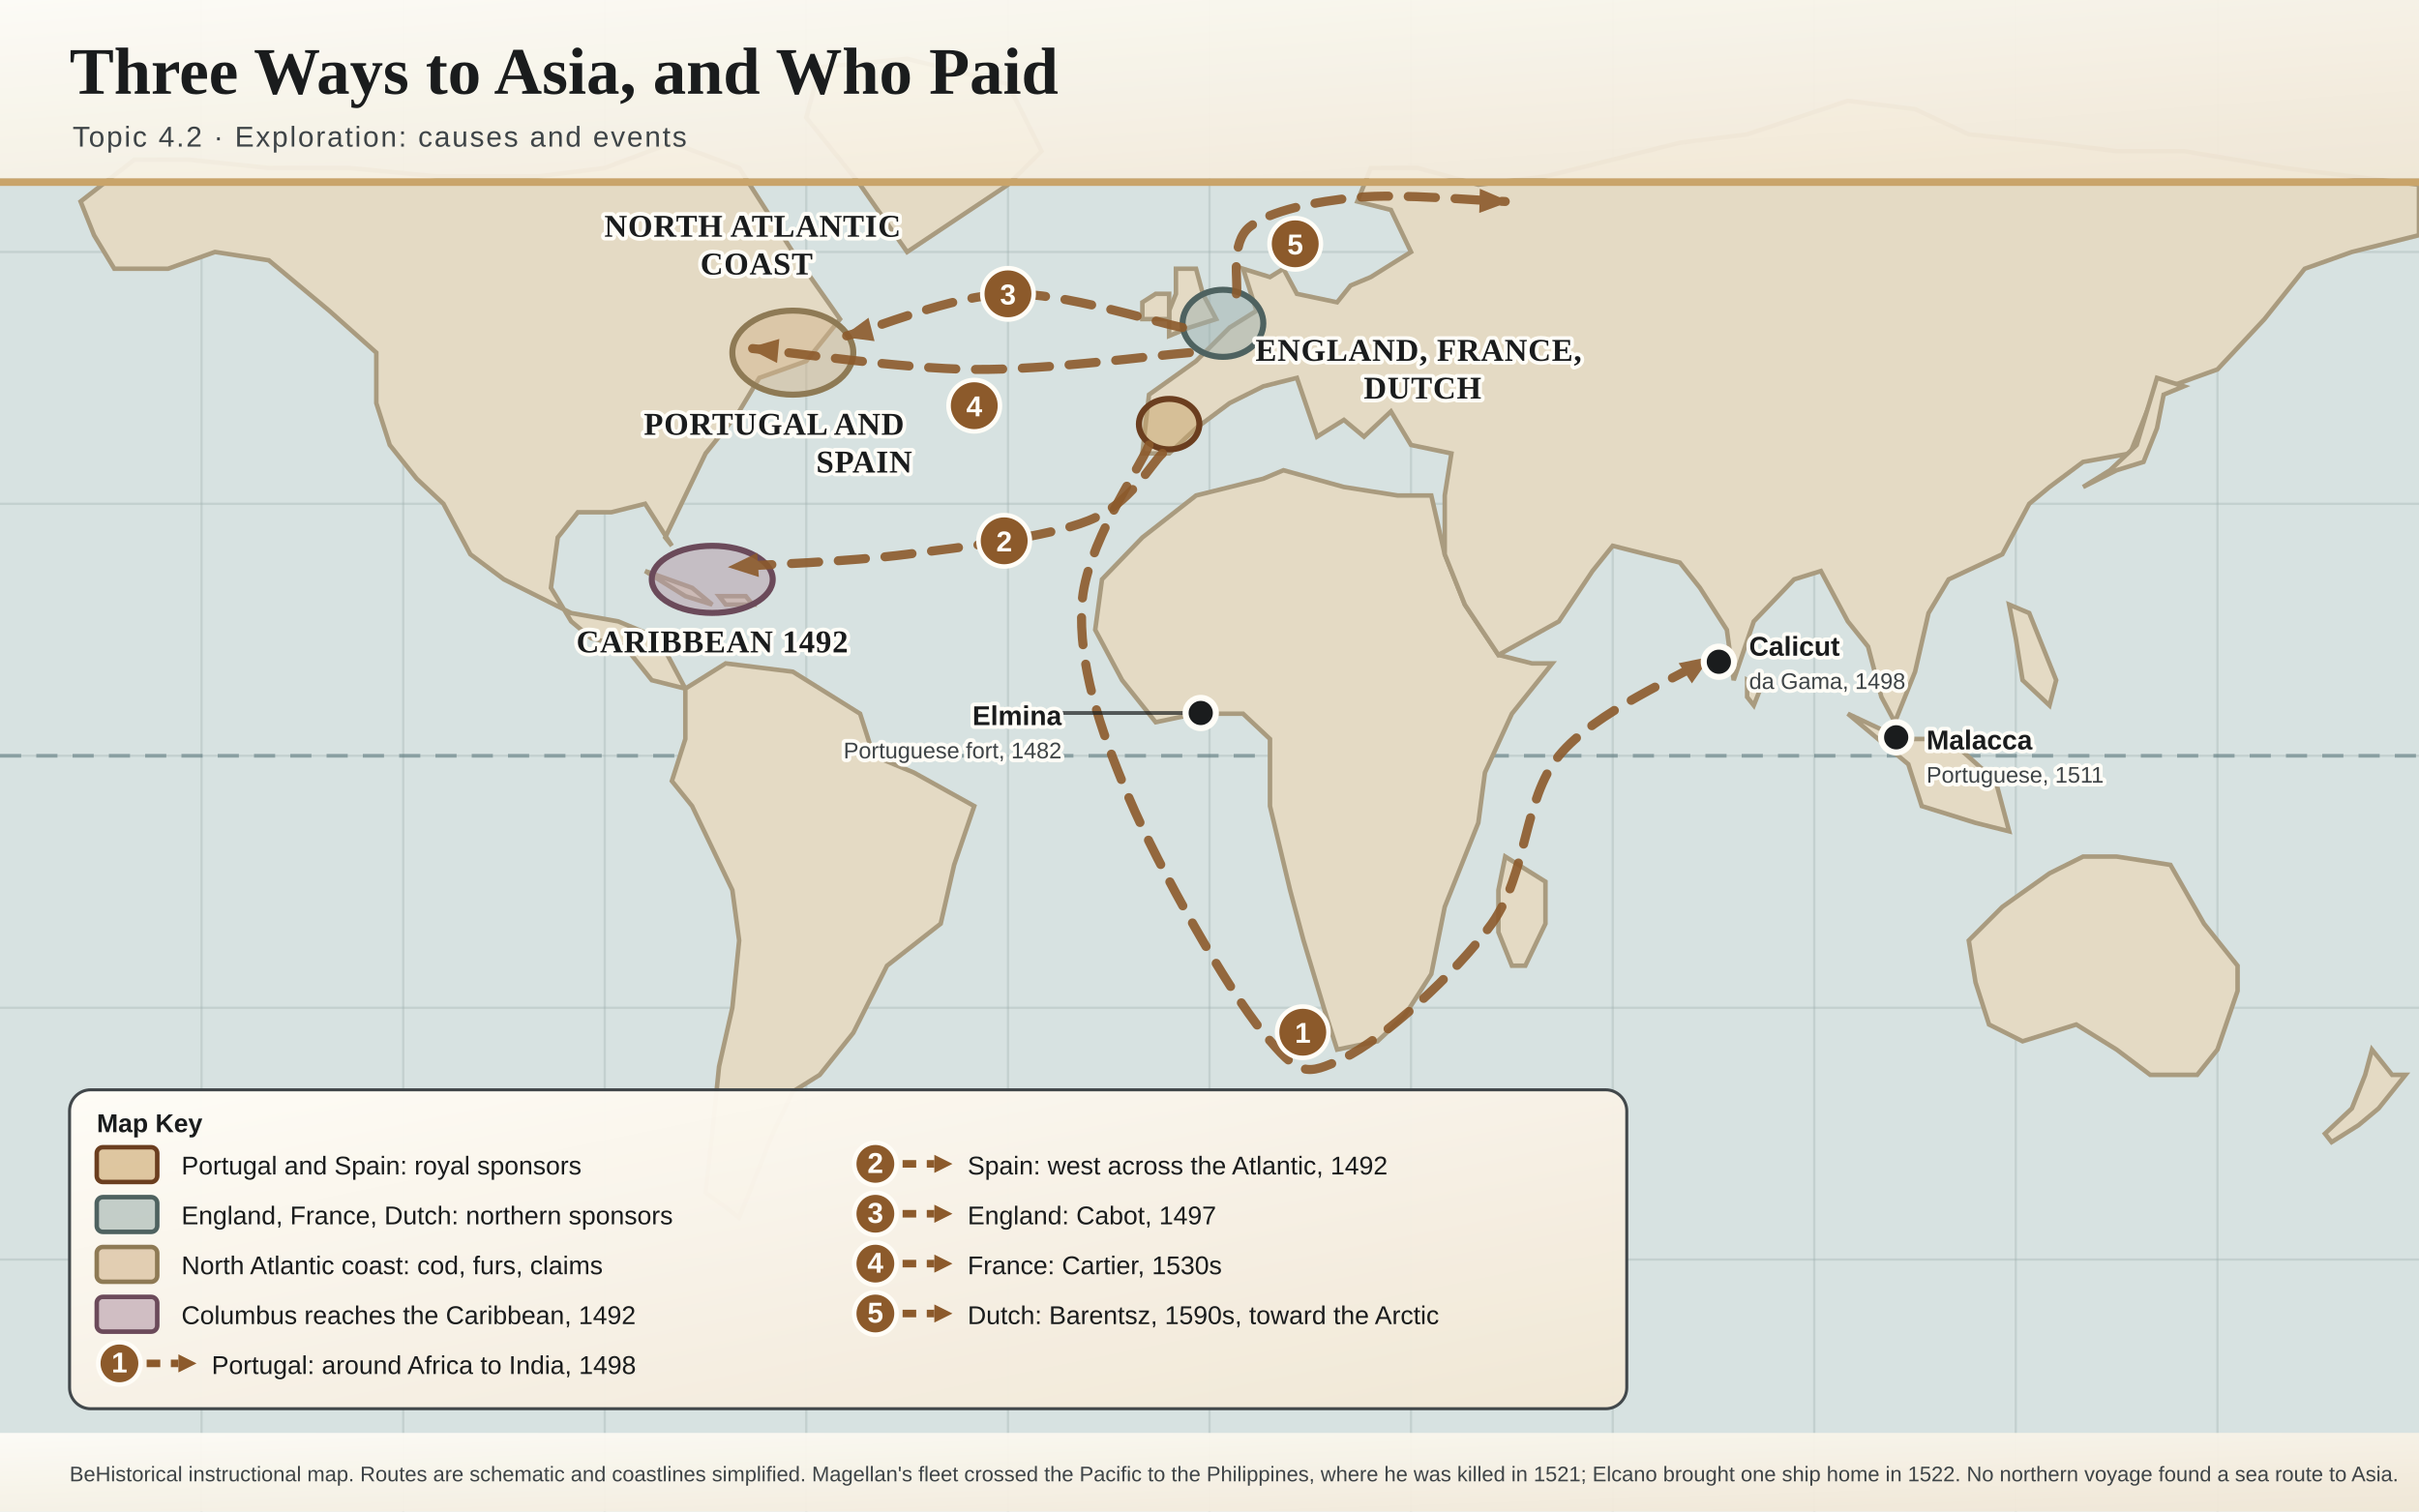
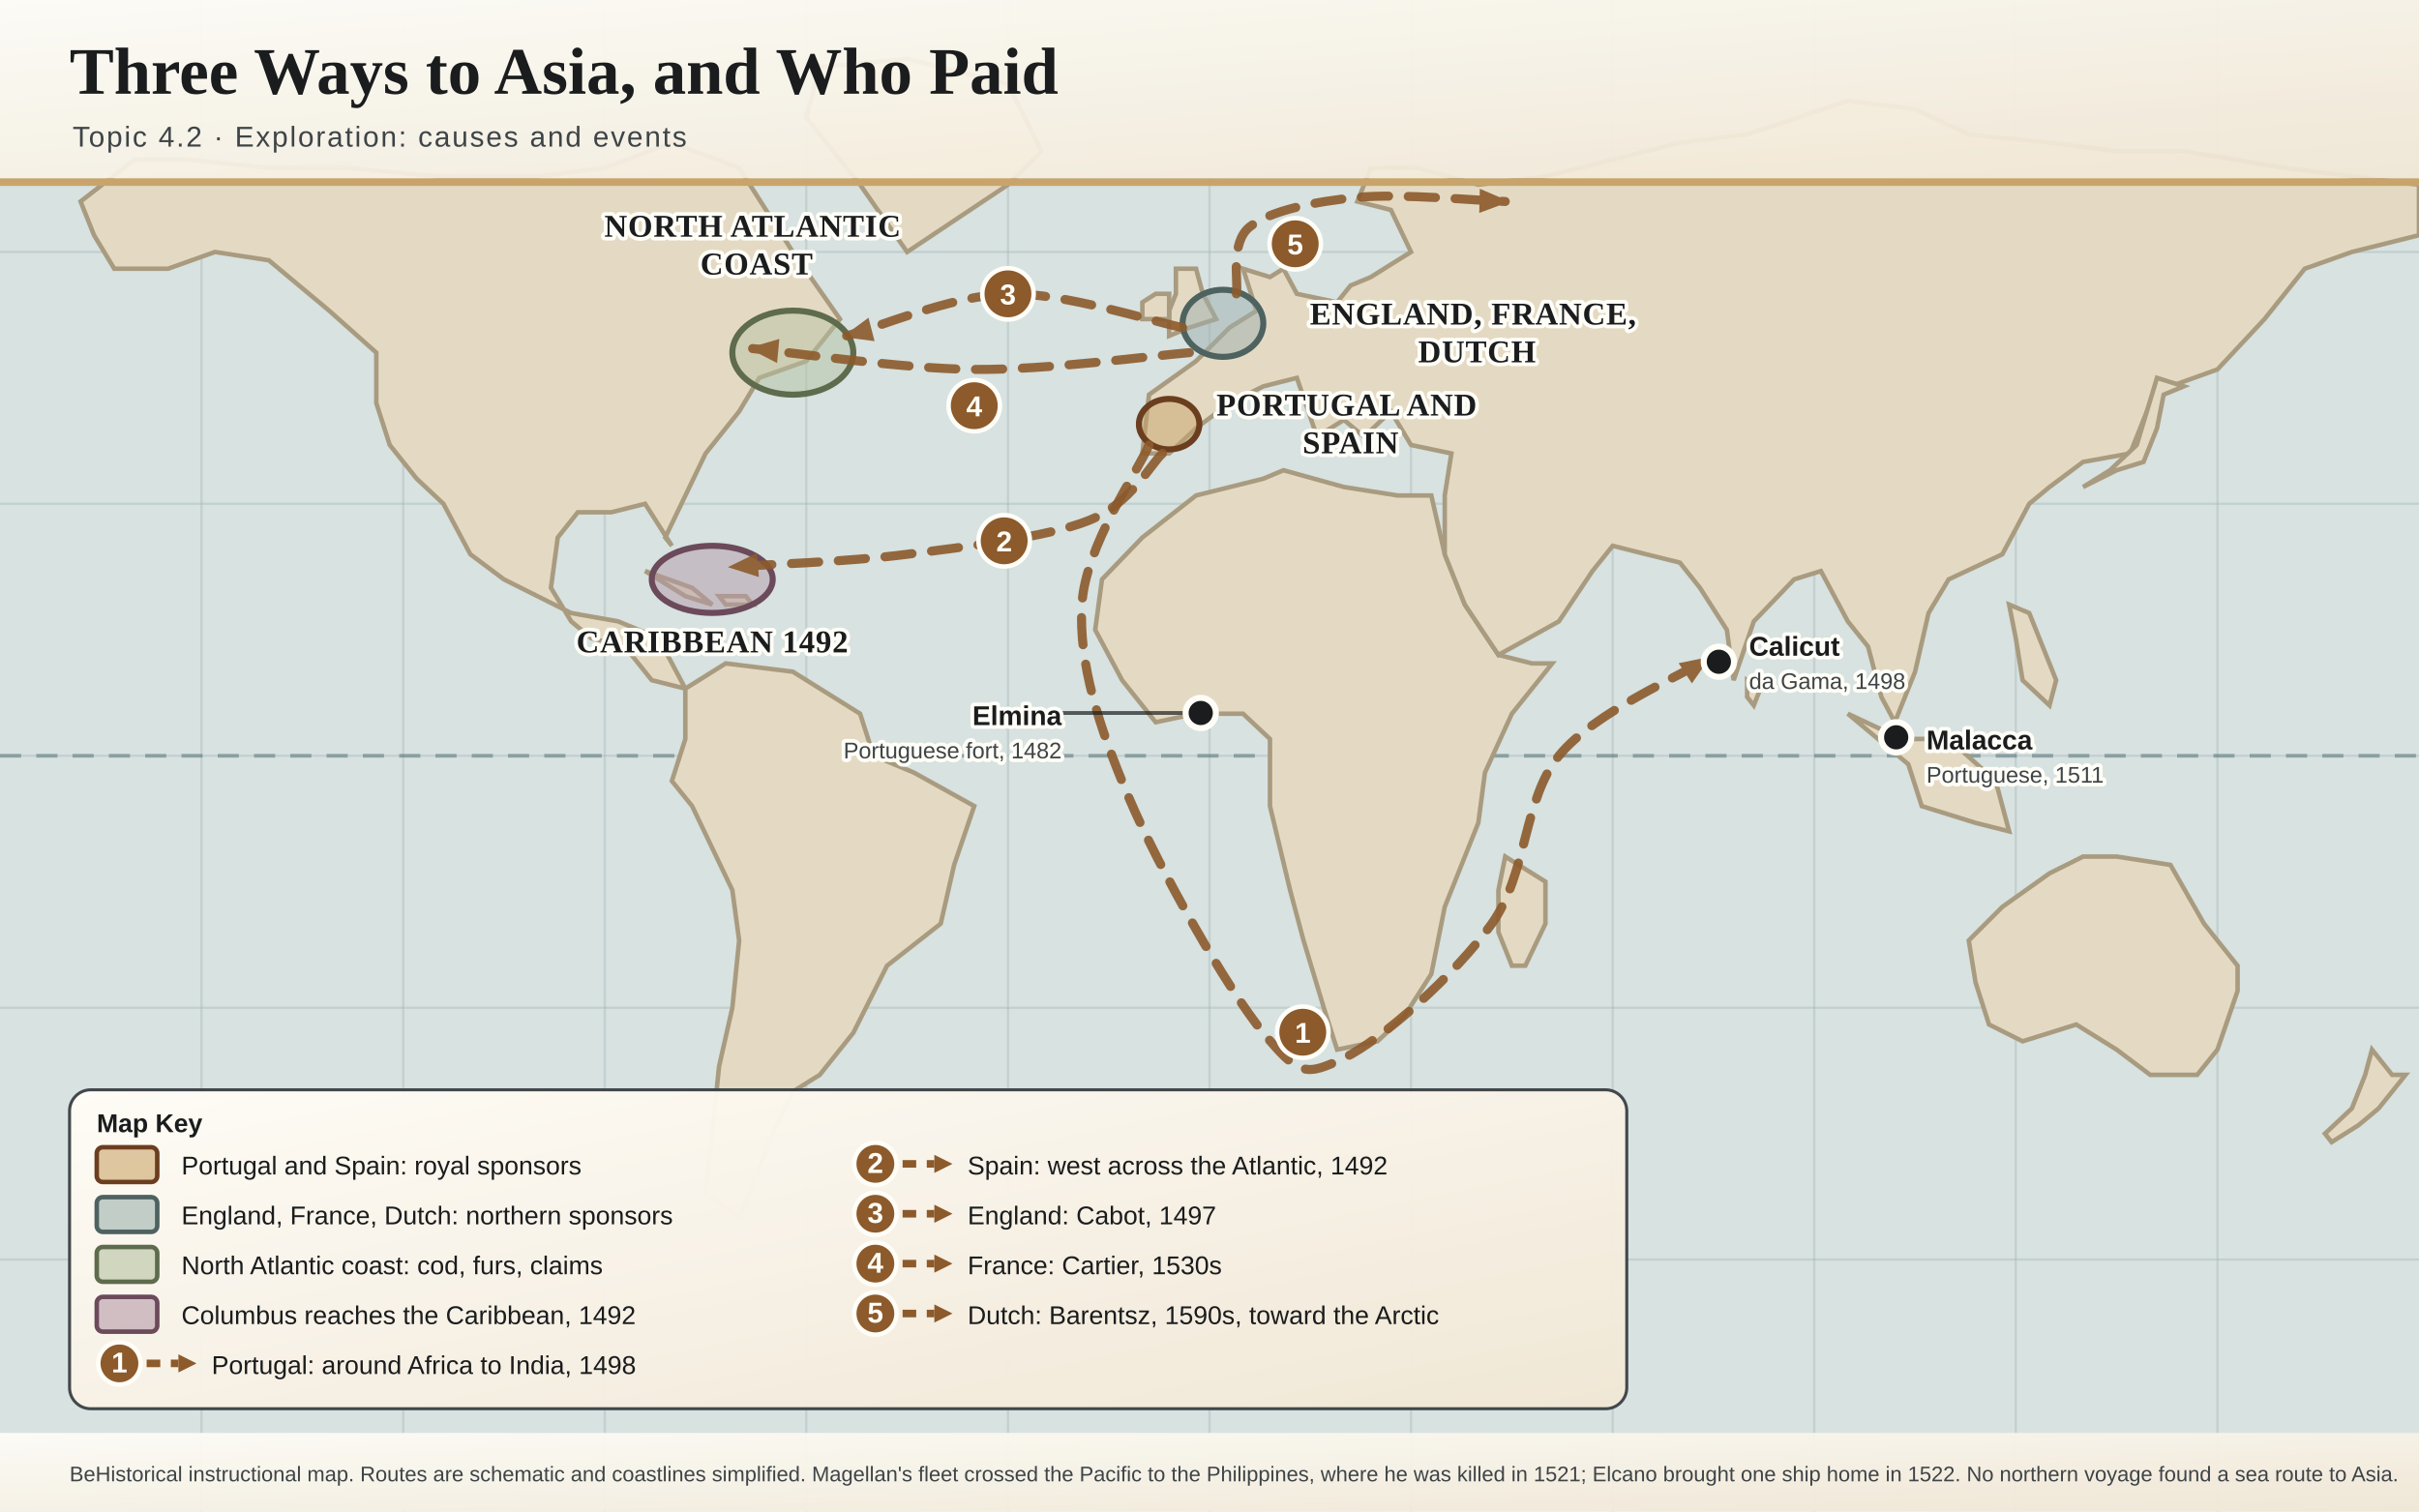
<svg xmlns="http://www.w3.org/2000/svg" width="1600" height="1000" viewBox="0 0 1600 1000" preserveAspectRatio="xMidYMid meet" role="img" aria-labelledby="map-title map-desc">
  <defs>
    <linearGradient id="paper" x1="0" x2="1" y1="0" y2="1">
      <stop offset="0" stop-color="#FFFDF7" />
      <stop offset="1" stop-color="#F1E7D5" />
    </linearGradient>
    <marker id="arrow" markerWidth="20" markerHeight="16" refX="17" refY="8" orient="auto" markerUnits="userSpaceOnUse">
      <path d="M0,0 L20,8 L0,16 Z" fill="#8C5A2B" />
    </marker>
    <style>
      .title{font-family:Georgia,'Times New Roman',serif;font-weight:700;font-size:44px;fill:#1A1C1D}
      .subtitle{font-family:Arial,Helvetica,sans-serif;font-size:19px;fill:#3E4447;letter-spacing:1.2px;text-transform:uppercase}
      .region{font-family:Georgia,'Times New Roman',serif;font-weight:700;font-size:21px;letter-spacing:.5px}
      .place{font-family:Arial,Helvetica,sans-serif;font-weight:700;font-size:18px;fill:#1A1C1D}
      .placenote{font-family:Arial,Helvetica,sans-serif;font-size:15px;fill:#3E4447}
      .small{font-family:Arial,Helvetica,sans-serif;font-size:17px;fill:#1A1C1D}
      .tiny{font-family:Arial,Helvetica,sans-serif;font-size:14px;fill:#3E4447}
      .badgenum{font-family:Arial,Helvetica,sans-serif;font-weight:700;font-size:19px;fill:#FFFDF7}
      .badge{fill:#8C5A2B;stroke:#FFFDF7;stroke-width:3}
      .halo{paint-order:stroke;stroke:#FFFDF7;stroke-width:5;stroke-linejoin:round}
      .city{fill:#1A1C1D;stroke:#FFFDF7;stroke-width:4}
      .leader{stroke:#1A1C1D;stroke-width:2.5;stroke-linecap:round;opacity:.7}
      .flow{fill:none;stroke:#8C5A2B;stroke-width:6;stroke-linecap:round;opacity:.9}
      #land path{fill:#E4DAC4;stroke:#A99B7F;stroke-width:3}
      #graticule line{stroke:#9FB0AE;stroke-width:1.5;opacity:.35}
    </style>
  </defs>
  <rect width="1600" height="1000" fill="#D7E2E1" />
  <g id="graticule">
    <line x1="133.3" y1="0" x2="133.3" y2="1000" />
    <line x1="266.7" y1="0" x2="266.7" y2="1000" />
    <line x1="400.0" y1="0" x2="400.0" y2="1000" />
    <line x1="533.3" y1="0" x2="533.3" y2="1000" />
    <line x1="666.7" y1="0" x2="666.7" y2="1000" />
    <line x1="800.0" y1="0" x2="800.0" y2="1000" />
    <line x1="933.3" y1="0" x2="933.3" y2="1000" />
    <line x1="1066.7" y1="0" x2="1066.7" y2="1000" />
    <line x1="1200.0" y1="0" x2="1200.0" y2="1000" />
    <line x1="1333.3" y1="0" x2="1333.3" y2="1000" />
    <line x1="1466.7" y1="0" x2="1466.7" y2="1000" />
    <line x1="0" y1="833.3" x2="1600" y2="833.3" />
    <line x1="0" y1="666.7" x2="1600" y2="666.7" />
    <line x1="0" y1="500.0" x2="1600" y2="500.0" />
    <line x1="0" y1="333.3" x2="1600" y2="333.3" />
    <line x1="0" y1="166.7" x2="1600" y2="166.7" />
  </g>
  <line x1="0" y1="500.0" x2="1600" y2="500.0" stroke="#4E6B72" stroke-width="2.5" stroke-dasharray="14 10" opacity=".5" />
  <g id="land">
    <path id="land-greenland" d="M600.0,166.7 L666.7,122.2 L688.9,100.0 L666.7,55.6 L600.0,38.9 L542.2,44.4 L533.3,77.8 L568.9,122.2 L600.0,166.7 Z" />
    <path id="land-northAmerica" d="M53.3,133.3 L88.9,105.6 L124.4,105.6 L177.8,111.1 L231.1,111.1 L288.9,116.7 L355.6,116.7 L400.0,111.1 L444.4,94.4 L488.9,111.1 L524.4,166.7 L555.6,211.1 L533.3,238.9 L502.2,250.0 L488.9,272.2 L466.7,300.0 L440.0,355.6 L444.4,361.1 L426.7,333.3 L404.4,338.9 L382.2,338.9 L368.9,355.6 L364.4,388.9 L377.8,411.1 L391.1,422.2 L413.3,427.8 L431.1,450.0 L453.3,455.6 L435.6,422.2 L408.9,411.1 L377.8,405.6 L333.3,383.3 L311.1,366.7 L293.3,333.3 L275.6,316.7 L257.8,294.4 L248.9,266.7 L248.9,233.3 L217.8,205.6 L177.8,172.2 L142.2,166.7 L111.1,177.8 L75.6,177.8 L62.2,155.6 L53.3,133.3 Z" />
    <path id="land-southAmerica" d="M453.3,455.6 L480.0,438.9 L524.4,444.4 L568.9,472.2 L577.8,500.0 L604.4,511.1 L644.4,533.3 L631.1,572.2 L622.2,611.1 L586.7,638.9 L564.4,683.3 L542.2,711.1 L524.4,722.2 L511.1,750.0 L497.8,783.3 L488.9,805.6 L466.7,788.9 L471.1,750.0 L475.6,705.6 L484.4,666.7 L488.9,622.2 L484.4,588.9 L457.8,533.3 L444.4,516.7 L453.3,488.9 L453.3,455.6 Z" />
    <path id="land-africa" d="M724.4,416.7 L728.9,383.3 L755.6,355.6 L791.1,327.8 L835.6,316.7 L848.9,311.1 L888.9,322.2 L924.4,327.8 L946.7,327.8 L955.6,366.7 L968.9,400.0 L991.1,433.3 L1013.3,438.9 L1026.7,438.9 L1000.0,472.2 L982.2,511.1 L977.8,544.4 L955.6,600.0 L946.7,644.4 L928.9,672.2 L911.1,688.9 L884.4,694.4 L875.6,666.7 L862.2,622.2 L853.3,588.9 L840.0,533.3 L840.0,488.9 L822.2,472.2 L791.1,472.2 L764.4,477.8 L742.2,450.0 L724.4,416.7 Z" />
    <path id="land-eurasia" d="M755.6,300.0 L760.0,261.1 L791.1,238.9 L813.3,216.7 L831.1,205.6 L822.2,177.8 L840.0,183.3 L848.9,177.8 L857.8,194.4 L884.4,200.0 L893.3,188.9 L906.7,183.3 L924.4,172.2 L933.3,166.7 L920.0,138.9 L897.8,133.3 L906.7,111.1 L937.8,111.1 L977.8,122.2 L1022.2,116.7 L1066.7,105.6 L1111.1,94.4 L1155.6,88.9 L1222.2,66.7 L1266.7,72.2 L1302.2,88.9 L1355.6,94.4 L1400.0,100.0 L1444.4,100.0 L1511.1,111.1 L1555.6,116.7 L1600.0,122.2 L1600.0,155.6 L1555.6,166.7 L1524.4,177.8 L1497.8,211.1 L1466.7,244.4 L1435.6,255.6 L1422.2,266.7 L1408.9,300.0 L1377.8,305.6 L1355.6,322.2 L1342.2,333.3 L1324.4,366.7 L1288.9,383.3 L1275.6,405.6 L1266.7,444.4 L1253.3,477.8 L1244.4,461.1 L1235.6,427.8 L1222.2,411.1 L1204.4,377.8 L1186.7,383.3 L1160.0,411.1 L1146.7,450.0 L1142.2,416.7 L1124.4,388.9 L1111.1,372.2 L1088.9,366.7 L1066.7,361.1 L1053.3,377.8 L1031.1,411.1 L991.1,433.3 L968.9,400.0 L955.6,366.7 L955.6,327.8 L960.0,300.0 L933.3,294.4 L920.0,272.2 L902.2,288.9 L888.9,277.8 L871.1,288.9 L857.8,250.0 L835.6,255.6 L813.3,266.7 L791.1,283.3 L773.3,300.0 L755.6,300.0 Z" />
    <path id="land-britain" d="M773.3,222.2 L786.7,216.7 L804.4,211.1 L795.6,194.4 L791.1,177.8 L777.8,177.8 L777.8,194.4 L773.3,205.6 L773.3,222.2 Z" />
    <path id="land-ireland" d="M755.6,211.1 L773.3,211.1 L773.3,194.4 L764.4,194.4 L755.6,200.0 L755.6,211.1 Z" />
    <path id="land-japan" d="M1377.8,322.2 L1400.0,311.1 L1417.8,305.6 L1426.7,283.3 L1431.1,261.1 L1444.4,255.6 L1426.7,250.0 L1413.3,294.4 L1395.6,311.1 L1377.8,322.2 Z" />
    <path id="land-indonesia" d="M1222.2,472.2 L1262.2,505.6 L1271.1,533.3 L1306.7,544.4 L1328.9,550.0 L1320.0,516.7 L1288.9,488.9 L1257.8,488.9 L1222.2,472.2 Z" />
    <path id="land-philippines" d="M1328.9,400.0 L1342.2,405.6 L1351.1,427.8 L1360.0,450.0 L1355.6,466.7 L1337.8,450.0 L1333.3,422.2 L1328.9,400.0 Z" />
    <path id="land-australia" d="M1302.2,622.2 L1306.7,650.0 L1315.6,677.8 L1337.8,688.9 L1373.3,677.8 L1400.0,694.4 L1422.2,711.1 L1453.3,711.1 L1466.7,694.4 L1480.0,655.6 L1480.0,638.9 L1457.8,611.1 L1435.6,572.2 L1400.0,566.7 L1377.8,566.7 L1355.6,577.8 L1324.4,600.0 L1302.2,622.2 Z" />
    <path id="land-newZealand" d="M1568.9,694.4 L1582.2,711.1 L1591.1,711.1 L1573.3,733.3 L1560.0,744.4 L1542.2,755.6 L1537.8,750.0 L1555.6,733.3 L1564.4,711.1 L1568.9,694.4 Z" />
    <path id="land-madagascar" d="M995.6,566.7 L1022.2,583.3 L1022.2,611.1 L1008.9,638.9 L1000.0,638.9 L991.1,616.7 L991.1,588.9 L995.6,566.7 Z" />
    <path id="land-cuba" d="M426.7,377.8 L457.8,388.9 L471.1,400.0 L453.3,394.4 L426.7,377.8 Z" />
    <path id="land-hispaniola" d="M475.6,394.4 L493.3,394.4 L497.8,400.0 L480.0,400.0 L475.6,394.4 Z" />
    <path id="land-sriLanka" d="M1155.6,450.0 L1164.4,455.6 L1160.0,466.7 L1155.6,461.1 L1155.6,450.0 Z" />
  </g>
  <g id="highlights">
    <ellipse cx="773.3" cy="280.6" rx="20.0" ry="16.7" fill="#C9A46A" fill-opacity="0.5" stroke="#6B3E1F" stroke-width="4" />
    <ellipse cx="808.9" cy="213.9" rx="26.7" ry="22.2" fill="#9FB0AE" fill-opacity="0.5" stroke="#4E6260" stroke-width="4" />
-     <ellipse cx="524.4" cy="233.3" rx="40.0" ry="27.8" fill="#D2B48C" fill-opacity="0.5" stroke="#8E7A55" stroke-width="4" />
+     <ellipse cx="524.4" cy="233.3" rx="40.0" ry="27.8" fill="#B6C2A2" fill-opacity="0.5" stroke="#5E6B4C" stroke-width="4" />
    <ellipse cx="471.1" cy="383.3" rx="40.0" ry="22.2" fill="#B49AA8" fill-opacity="0.5" stroke="#6B4A5A" stroke-width="4" />
  </g>
  <g id="flows">
    <path class="flow" d="M760.0,294.4 C752.6,312.0 717.8,361.1 715.6,400.0 C713.3,438.9 726.7,480.6 746.7,527.8 C766.7,575.0 811.9,654.6 835.6,683.3 C859.3,712.0 863.7,712.0 888.9,700.0 C914.1,688.0 963.0,644.4 986.7,611.1 C1010.4,577.8 1007.4,529.2 1031.1,500.0 C1054.8,470.8 1112.6,446.8 1128.9,436.1" stroke-dasharray="18 13" marker-end="url(#arrow)" />
    <circle class="badge" cx="861.7" cy="682.9" r="17" />
    <text class="badgenum" x="861.7" y="689.9" text-anchor="middle">1</text>
    <path class="flow" d="M768.9,300.0 C760.7,307.4 748.1,333.3 720.0,344.4 C691.9,355.6 639.3,361.6 600.0,366.7 C560.7,371.8 503.7,373.6 484.4,375.0" stroke-dasharray="18 13" marker-end="url(#arrow)" />
    <circle class="badge" cx="664.2" cy="357.8" r="17" />
    <text class="badgenum" x="664.2" y="364.8" text-anchor="middle">2</text>
    <path class="flow" d="M782.2,216.7 C763.0,213.0 703.7,193.5 666.7,194.4 C629.6,195.4 577.8,217.6 560.0,222.2" stroke-dasharray="18 13" marker-end="url(#arrow)" />
    <circle class="badge" cx="666.7" cy="194.4" r="17" />
    <text class="badgenum" x="666.7" y="201.4" text-anchor="middle">3</text>
    <path class="flow" d="M786.7,233.3 C763.0,235.2 692.6,244.9 644.4,244.4 C596.3,244.0 522.2,232.9 497.8,230.6" stroke-dasharray="18 13" marker-end="url(#arrow)" />
    <circle class="badge" cx="644.4" cy="268.4" r="17" />
    <text class="badgenum" x="644.4" y="275.4" text-anchor="middle">4</text>
    <path class="flow" d="M817.8,194.4 C819.3,187.0 813.3,160.6 826.7,150.0 C840.0,139.4 869.6,133.3 897.8,130.6 C925.9,127.8 979.3,132.9 995.6,133.3" stroke-dasharray="18 13" marker-end="url(#arrow)" />
    <circle class="badge" cx="856.7" cy="161.3" r="17" />
    <text class="badgenum" x="856.7" y="168.3" text-anchor="middle">5</text>
  </g>
  <g id="region-labels">
-     <text class="region halo" x="603.3" y="287.6" text-anchor="end" fill="#1A1C1D">
-       <tspan x="603.3" dy="0">PORTUGAL AND</tspan>
-       <tspan x="603.3" dy="25">SPAIN</tspan>
+     <text class="region halo" x="893.3" y="274.9" text-anchor="middle" fill="#1A1C1D">
+       <tspan x="893.3" dy="0">PORTUGAL AND</tspan>
+       <tspan x="893.3" dy="25">SPAIN</tspan>
    </text>
-     <text class="region halo" x="940.9" y="238.7" text-anchor="middle" fill="#1A1C1D">
-       <tspan x="940.9" dy="0">ENGLAND, FRANCE,</tspan>
-       <tspan x="940.9" dy="25">DUTCH</tspan>
+     <text class="region halo" x="976.9" y="214.7" text-anchor="middle" fill="#1A1C1D">
+       <tspan x="976.9" dy="0">ENGLAND, FRANCE,</tspan>
+       <tspan x="976.9" dy="25">DUTCH</tspan>
    </text>
    <text class="region halo" x="500.4" y="156.6" text-anchor="middle" fill="#1A1C1D">
      <tspan x="500.4" dy="0">NORTH ATLANTIC</tspan>
      <tspan x="500.4" dy="25">COAST</tspan>
    </text>
    <text class="region halo" x="471.1" y="431.6" text-anchor="middle" fill="#1A1C1D">
      <tspan x="471.1" dy="0">CARIBBEAN 1492</tspan>
    </text>
  </g>
  <g id="places">
    <line class="leader" x1="794.2" y1="471.7" x2="702.2" y2="471.7" />
    <circle class="city" cx="794.2" cy="471.7" r="10" />
    <text class="place halo" x="702.2" y="479.7" text-anchor="end">Elmina</text>
    <text class="placenote halo" x="702.2" y="501.7" text-anchor="end">Portuguese fort, 1482</text>
    <circle class="city" cx="1136.9" cy="437.8" r="10" />
    <text class="place halo" x="1156.9" y="433.8" text-anchor="start">Calicut</text>
    <text class="placenote halo" x="1156.9" y="455.8" text-anchor="start">da Gama, 1498</text>
    <circle class="city" cx="1254.2" cy="487.8" r="10" />
    <text class="place halo" x="1274.2" y="495.8" text-anchor="start">Malacca</text>
    <text class="placenote halo" x="1274.2" y="517.8" text-anchor="start">Portuguese, 1511</text>
  </g>
  <g id="titleband">
    <rect x="0" y="0" width="1600" height="118" fill="url(#paper)" opacity=".93" />
    <rect x="0" y="118" width="1600" height="5" fill="#C9A46A" />
    <text class="title" x="46" y="62">Three Ways to Asia, and Who Paid</text>
    <text class="subtitle" x="48" y="97">Topic 4.2 · Exploration: causes and events</text>
  </g>
  <g id="legend" transform="translate(46,721)">
    <rect x="0" y="0" width="1030" height="211" rx="14" fill="url(#paper)" stroke="#3E4447" stroke-width="2" opacity=".97" />
    <text class="small" x="18" y="28" font-weight="700">Map Key</text>
    <rect x="18" y="38" width="40" height="23" rx="4" fill="#C9A46A" fill-opacity=".6" stroke="#6B3E1F" stroke-width="3" />
    <text class="small" x="74" y="56">Portugal and Spain: royal sponsors</text>
    <rect x="18" y="71" width="40" height="23" rx="4" fill="#9FB0AE" fill-opacity=".6" stroke="#4E6260" stroke-width="3" />
    <text class="small" x="74" y="89">England, France, Dutch: northern sponsors</text>
-     <rect x="18" y="104" width="40" height="23" rx="4" fill="#D2B48C" fill-opacity=".6" stroke="#8E7A55" stroke-width="3" />
+     <rect x="18" y="104" width="40" height="23" rx="4" fill="#B6C2A2" fill-opacity=".6" stroke="#5E6B4C" stroke-width="3" />
    <text class="small" x="74" y="122">North Atlantic coast: cod, furs, claims</text>
    <rect x="18" y="137" width="40" height="23" rx="4" fill="#B49AA8" fill-opacity=".6" stroke="#6B4A5A" stroke-width="3" />
    <text class="small" x="74" y="155">Columbus reaches the Caribbean, 1492</text>
    <circle class="badge" cx="33" cy="181" r="14" />
    <text class="badgenum" x="33" y="187" text-anchor="middle" font-size="16">1</text>
    <line x1="51" x2="72" y1="181" y2="181" stroke="#8C5A2B" stroke-width="5" stroke-dasharray="9 7" />
    <path d="M72,175 L84,181 L72,187 Z" fill="#8C5A2B" />
    <text class="small" x="94" y="188">Portugal: around Africa to India, 1498</text>
    <circle class="badge" cx="533" cy="49" r="14" />
    <text class="badgenum" x="533" y="55" text-anchor="middle" font-size="16">2</text>
    <line x1="551" x2="572" y1="49" y2="49" stroke="#8C5A2B" stroke-width="5" stroke-dasharray="9 7" />
    <path d="M572,43 L584,49 L572,55 Z" fill="#8C5A2B" />
    <text class="small" x="594" y="56">Spain: west across the Atlantic, 1492</text>
    <circle class="badge" cx="533" cy="82" r="14" />
    <text class="badgenum" x="533" y="88" text-anchor="middle" font-size="16">3</text>
    <line x1="551" x2="572" y1="82" y2="82" stroke="#8C5A2B" stroke-width="5" stroke-dasharray="9 7" />
    <path d="M572,76 L584,82 L572,88 Z" fill="#8C5A2B" />
    <text class="small" x="594" y="89">England: Cabot, 1497</text>
    <circle class="badge" cx="533" cy="115" r="14" />
    <text class="badgenum" x="533" y="121" text-anchor="middle" font-size="16">4</text>
    <line x1="551" x2="572" y1="115" y2="115" stroke="#8C5A2B" stroke-width="5" stroke-dasharray="9 7" />
    <path d="M572,109 L584,115 L572,121 Z" fill="#8C5A2B" />
    <text class="small" x="594" y="122">France: Cartier, 1530s</text>
    <circle class="badge" cx="533" cy="148" r="14" />
    <text class="badgenum" x="533" y="154" text-anchor="middle" font-size="16">5</text>
    <line x1="551" x2="572" y1="148" y2="148" stroke="#8C5A2B" stroke-width="5" stroke-dasharray="9 7" />
    <path d="M572,142 L584,148 L572,154 Z" fill="#8C5A2B" />
    <text class="small" x="594" y="155">Dutch: Barentsz, 1590s, toward the Arctic</text>
  </g>
  <rect x="0" y="948" width="1600" height="52" fill="url(#paper)" opacity=".93" />
  <text class="tiny" x="46" y="980">BeHistorical instructional map. Routes are schematic and coastlines simplified. Magellan's fleet crossed the Pacific to the Philippines, where he was killed in 1521; Elcano brought one ship home in 1522. No northern voyage found a sea route to Asia.</text>
</svg>
